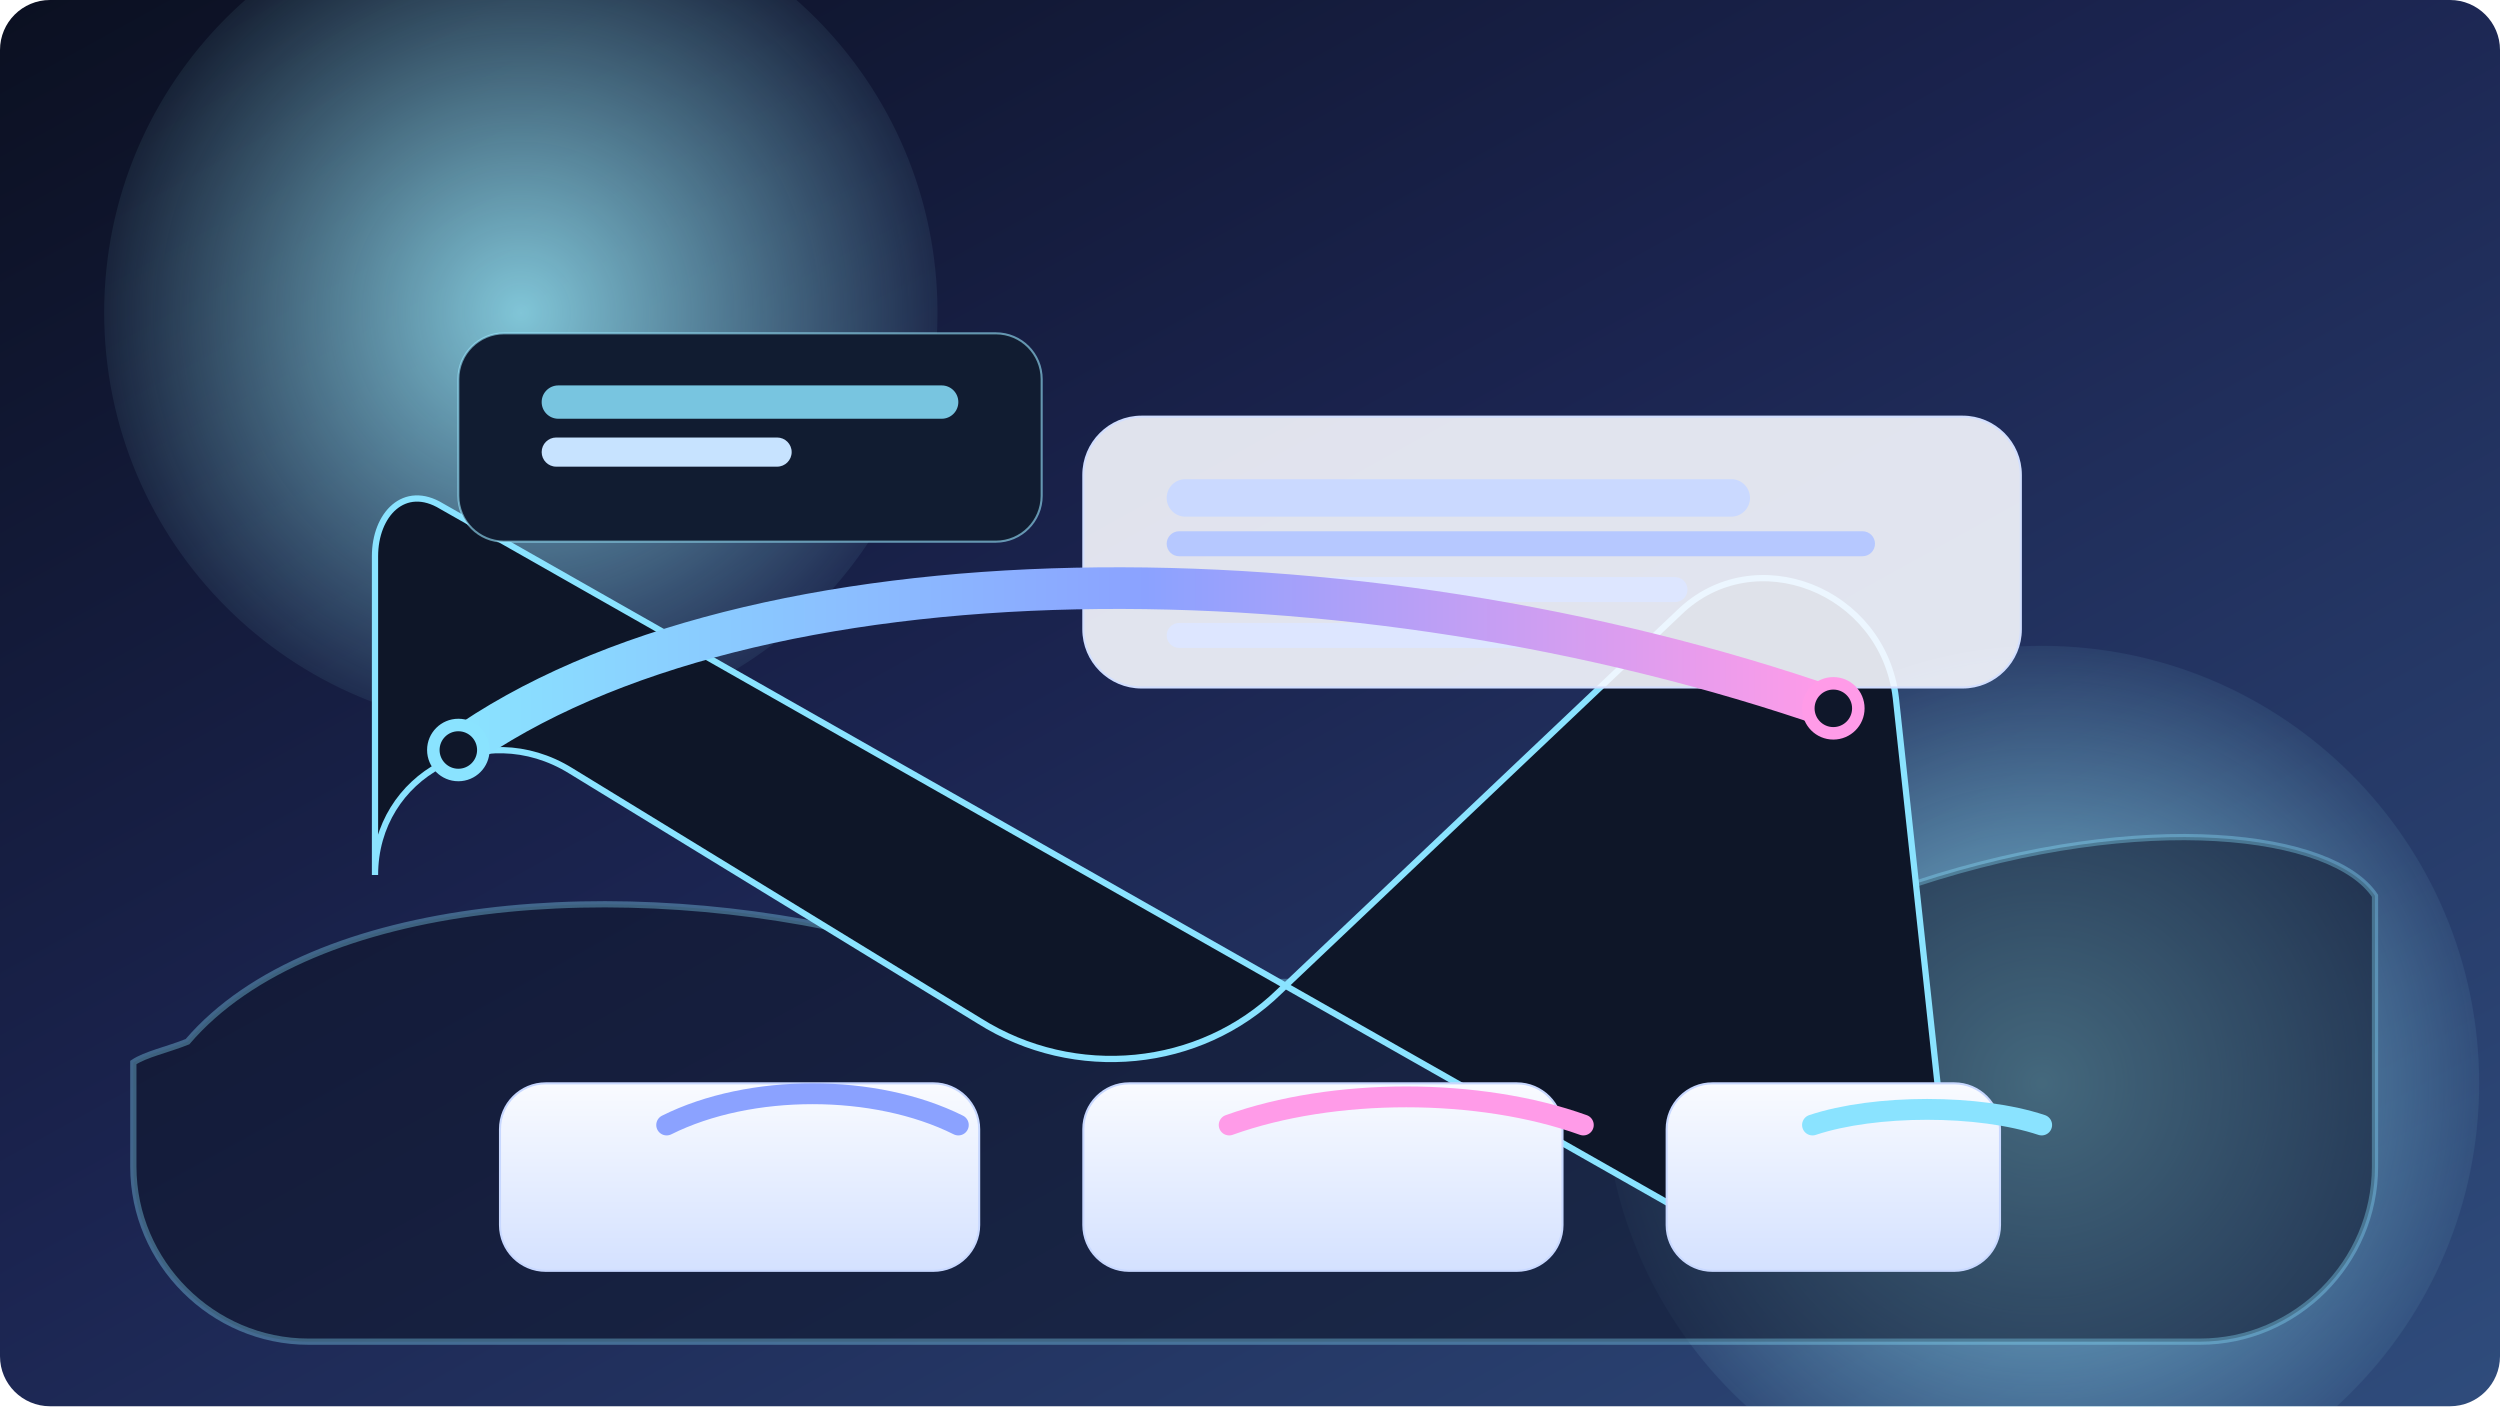
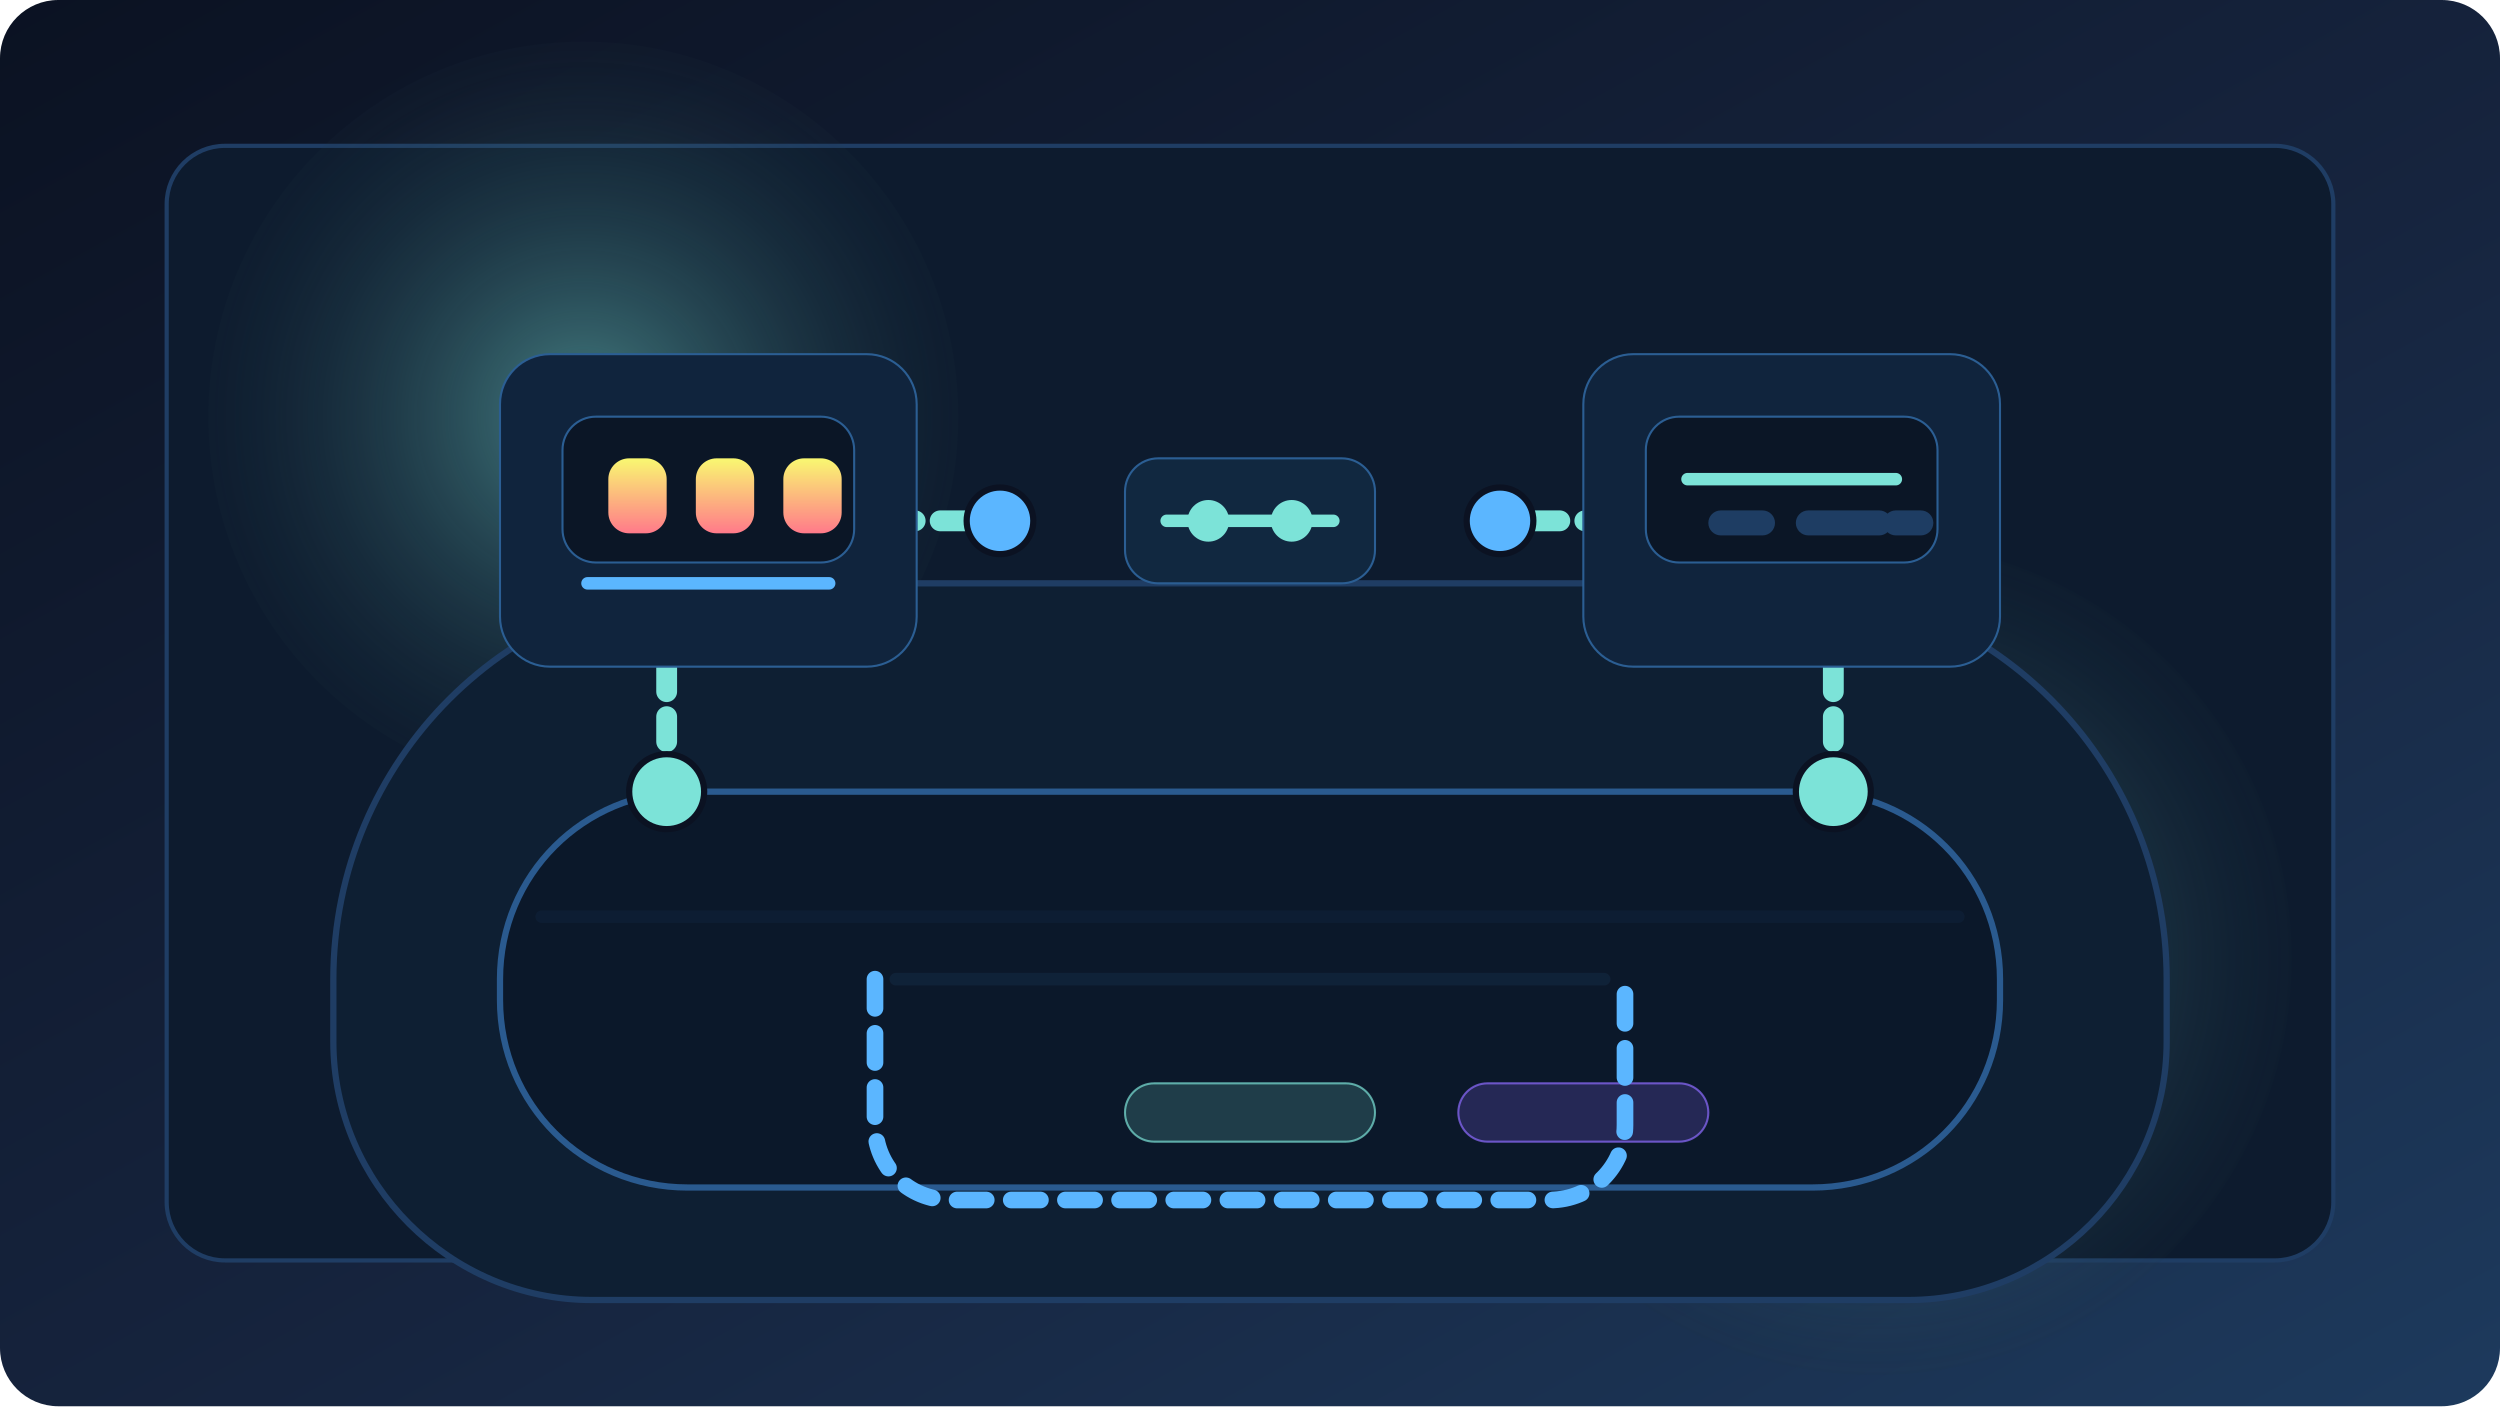
<svg xmlns="http://www.w3.org/2000/svg" width="1200" height="675" viewBox="0 0 1200 675" fill="none">
  <defs>
-     <linearGradient id="twilight" x1="0" y1="0" x2="1" y2="1">
-       <stop offset="0%" stop-color="#0B1021" />
-       <stop offset="45%" stop-color="#1B2450" />
-       <stop offset="100%" stop-color="#2F4C7C" />
+     <linearGradient id="night" x1="0" y1="0" x2="1" y2="1">
+       <stop offset="0%" stop-color="#0B1222" />
+       <stop offset="55%" stop-color="#16243E" />
+       <stop offset="100%" stop-color="#1D3A5D" />
    </linearGradient>
-     <linearGradient id="arc" x1="0" y1="0" x2="1" y2="0">
-       <stop offset="0%" stop-color="#8AE3FF" />
-       <stop offset="50%" stop-color="#8BA2FF" />
-       <stop offset="100%" stop-color="#FF9BE8" />
+     <linearGradient id="bridge" x1="0" y1="0" x2="1" y2="0">
+       <stop offset="0%" stop-color="#7CE3D8" />
+       <stop offset="50%" stop-color="#5BB6FF" />
+       <stop offset="100%" stop-color="#8E6BFF" />
    </linearGradient>
-     <linearGradient id="pill" x1="0" y1="0" x2="0" y2="1">
-       <stop offset="0%" stop-color="#F9FBFF" />
-       <stop offset="100%" stop-color="#D4E1FF" />
+     <linearGradient id="lab" x1="0" y1="0" x2="0" y2="1">
+       <stop offset="0%" stop-color="#F9F871" />
+       <stop offset="100%" stop-color="#FF7A8A" />
    </linearGradient>
-     <radialGradient id="halo" cx="50%" cy="50%" r="55%">
-       <stop offset="0%" stop-color="#9CF0FF" stop-opacity="0.8" />
-       <stop offset="100%" stop-color="#9CF0FF" stop-opacity="0" />
+     <radialGradient id="glow" cx="50%" cy="50%" r="60%">
+       <stop offset="0%" stop-color="#7CE3D8" stop-opacity="0.5" />
+       <stop offset="100%" stop-color="#0B1222" stop-opacity="0" />
    </radialGradient>
  </defs>
-   <rect width="1200" height="675" rx="24" fill="url(#twilight)" />
-   <circle cx="250" cy="150" r="200" fill="url(#halo)" />
-   <circle cx="980" cy="520" r="210" fill="url(#halo)" />
-   <path d="M90 500C150 430 300 420 420 450C560 486 760 476 920 424C1030 388 1120 400 1140 430V560C1140 606 1102 644 1056 644H148C102 644 64 606 64 560V510C70 506 80 504 90 500Z" fill="#0F172A" fill-opacity="0.55" stroke="#8AE3FF" stroke-opacity="0.35" stroke-width="3" />
-   <path d="M180 420C180 372 232 344 274 370L470 490C516 519 576 513 614 476L806 294C842 259 904 283 910 335L930 520C936 577 878 621 828 593L212 243C194 232 180 247 180 267V420Z" fill="#0E1628" stroke="#8AE3FF" stroke-width="3" />
-   <rect x="220" y="160" width="280" height="100" rx="22" fill="#111C31" stroke="#9CE7FF" stroke-opacity="0.6" />
-   <rect x="260" y="185" width="200" height="16" rx="8" fill="#8AE3FF" fill-opacity="0.85" />
-   <rect x="260" y="210" width="120" height="14" rx="7" fill="#C7E3FF" />
-   <rect x="520" y="200" width="450" height="130" rx="28" fill="#F6F8FF" fill-opacity="0.9" stroke="#D1DEFF" />
-   <rect x="560" y="230" width="280" height="18" rx="9" fill="#CAD9FF" />
-   <rect x="560" y="255" width="340" height="12" rx="6" fill="#B6C8FF" />
-   <rect x="560" y="277" width="250" height="12" rx="6" fill="#DDE6FF" />
-   <rect x="560" y="299" width="210" height="12" rx="6" fill="#DDE6FF" />
-   <path d="M220 360C360 260 650 260 880 340" stroke="url(#arc)" stroke-width="20" stroke-linecap="round" />
-   <circle cx="220" cy="360" r="12" fill="#0F172A" stroke="#8AE3FF" stroke-width="6" />
-   <circle cx="880" cy="340" r="12" fill="#0F172A" stroke="#FF9BE8" stroke-width="6" />
-   <rect x="240" y="520" width="230" height="90" rx="22" fill="url(#pill)" stroke="#C8D8FF" />
-   <rect x="520" y="520" width="230" height="90" rx="22" fill="url(#pill)" stroke="#C8D8FF" />
-   <rect x="800" y="520" width="160" height="90" rx="22" fill="url(#pill)" stroke="#C8D8FF" />
-   <path d="M320 540C360 520 420 520 460 540" stroke="#8BA2FF" stroke-width="10" stroke-linecap="round" />
-   <path d="M590 540C640 522 710 522 760 540" stroke="#FF9BE8" stroke-width="10" stroke-linecap="round" />
-   <path d="M870 540C900 530 950 530 980 540" stroke="#8AE3FF" stroke-width="10" stroke-linecap="round" />
+   <rect width="1200" height="675" rx="28" fill="url(#night)" />
+   <rect x="80" y="70" width="1040" height="535" rx="28" fill="#0D1B2E" stroke="#1F3D64" stroke-width="2" />
+   <circle cx="280" cy="200" r="180" fill="url(#glow)" />
+   <circle cx="900" cy="460" r="200" fill="url(#glow)" />
+   <path d="M160 470C160 365 245 280 350 280H850C955 280 1040 365 1040 470V500C1040 568 984 624 916 624H284C216 624 160 568 160 500V470Z" fill="#0E1F33" stroke="#1F3D64" stroke-width="3" />
+   <path d="M240 470C240 420 280 380 330 380H870C920 380 960 420 960 470V480C960 530 920 570 870 570H330C280 570 240 530 240 480V470Z" fill="#0B182A" stroke="#2A5A8F" stroke-width="3" />
+   <path d="M260 430H940" stroke="url(#bridge)" stroke-width="16" stroke-linecap="round" stroke-linejoin="round" />
+   <path d="M260 440H940" stroke="#102540" stroke-width="6" stroke-linecap="round" stroke-linejoin="round" opacity="0.4" />
+   <path d="M320 380V300C320 272 342 250 370 250H480" stroke="#7CE3D8" stroke-width="10" stroke-linecap="round" stroke-dasharray="12 12" />
+   <path d="M880 380V300C880 272 858 250 830 250H720" stroke="#7CE3D8" stroke-width="10" stroke-linecap="round" stroke-dasharray="12 12" />
+   <rect x="240" y="170" width="200" height="150" rx="24" fill="#10243D" stroke="#2B5E93" />
+   <rect x="270" y="200" width="140" height="70" rx="16" fill="#0B1626" stroke="#2B5E93" />
+   <rect x="292" y="220" width="28" height="36" rx="10" fill="url(#lab)" />
+   <rect x="334" y="220" width="28" height="36" rx="10" fill="url(#lab)" />
+   <rect x="376" y="220" width="28" height="36" rx="10" fill="url(#lab)" />
+   <path d="M282 280H398" stroke="#5BB6FF" stroke-width="6" stroke-linecap="round" />
+   <rect x="760" y="170" width="200" height="150" rx="24" fill="#10243D" stroke="#2B5E93" />
+   <rect x="790" y="200" width="140" height="70" rx="16" fill="#0B1626" stroke="#2B5E93" />
+   <path d="M810 230H910" stroke="#7CE3D8" stroke-width="6" stroke-linecap="round" />
+   <rect x="820" y="245" width="32" height="12" rx="6" fill="#1E3D63" />
+   <rect x="862" y="245" width="46" height="12" rx="6" fill="#1E3D63" />
+   <rect x="904" y="245" width="24" height="12" rx="6" fill="#1E3D63" />
+   <rect x="540" y="220" width="120" height="60" rx="16" fill="#112840" stroke="#2B5E93" />
+   <path d="M560 250H640" stroke="#7CE3D8" stroke-width="6" stroke-linecap="round" />
+   <circle cx="580" cy="250" r="10" fill="#7CE3D8" />
+   <circle cx="620" cy="250" r="10" fill="#7CE3D8" />
+   <rect x="540" y="520" width="120" height="28" rx="14" fill="#7CE3D8" fill-opacity="0.18" stroke="#7CE3D8" stroke-opacity="0.7" />
+   <rect x="700" y="520" width="120" height="28" rx="14" fill="#8E6BFF" fill-opacity="0.2" stroke="#8E6BFF" stroke-opacity="0.7" />
+   <circle cx="320" cy="380" r="18" fill="#7CE3D8" stroke="#0B1222" stroke-width="3" />
+   <circle cx="480" cy="250" r="16" fill="#5BB6FF" stroke="#0B1222" stroke-width="3" />
+   <circle cx="720" cy="250" r="16" fill="#5BB6FF" stroke="#0B1222" stroke-width="3" />
+   <circle cx="880" cy="380" r="18" fill="#7CE3D8" stroke="#0B1222" stroke-width="3" />
+   <path d="M420 470V540C420 560 436 576 456 576H744C764 576 780 560 780 540V470" stroke="#5BB6FF" stroke-width="8" stroke-linecap="round" stroke-dasharray="14 12" />
+   <path d="M430 470H770" stroke="#142B45" stroke-width="6" stroke-linecap="round" opacity="0.5" />
</svg>
